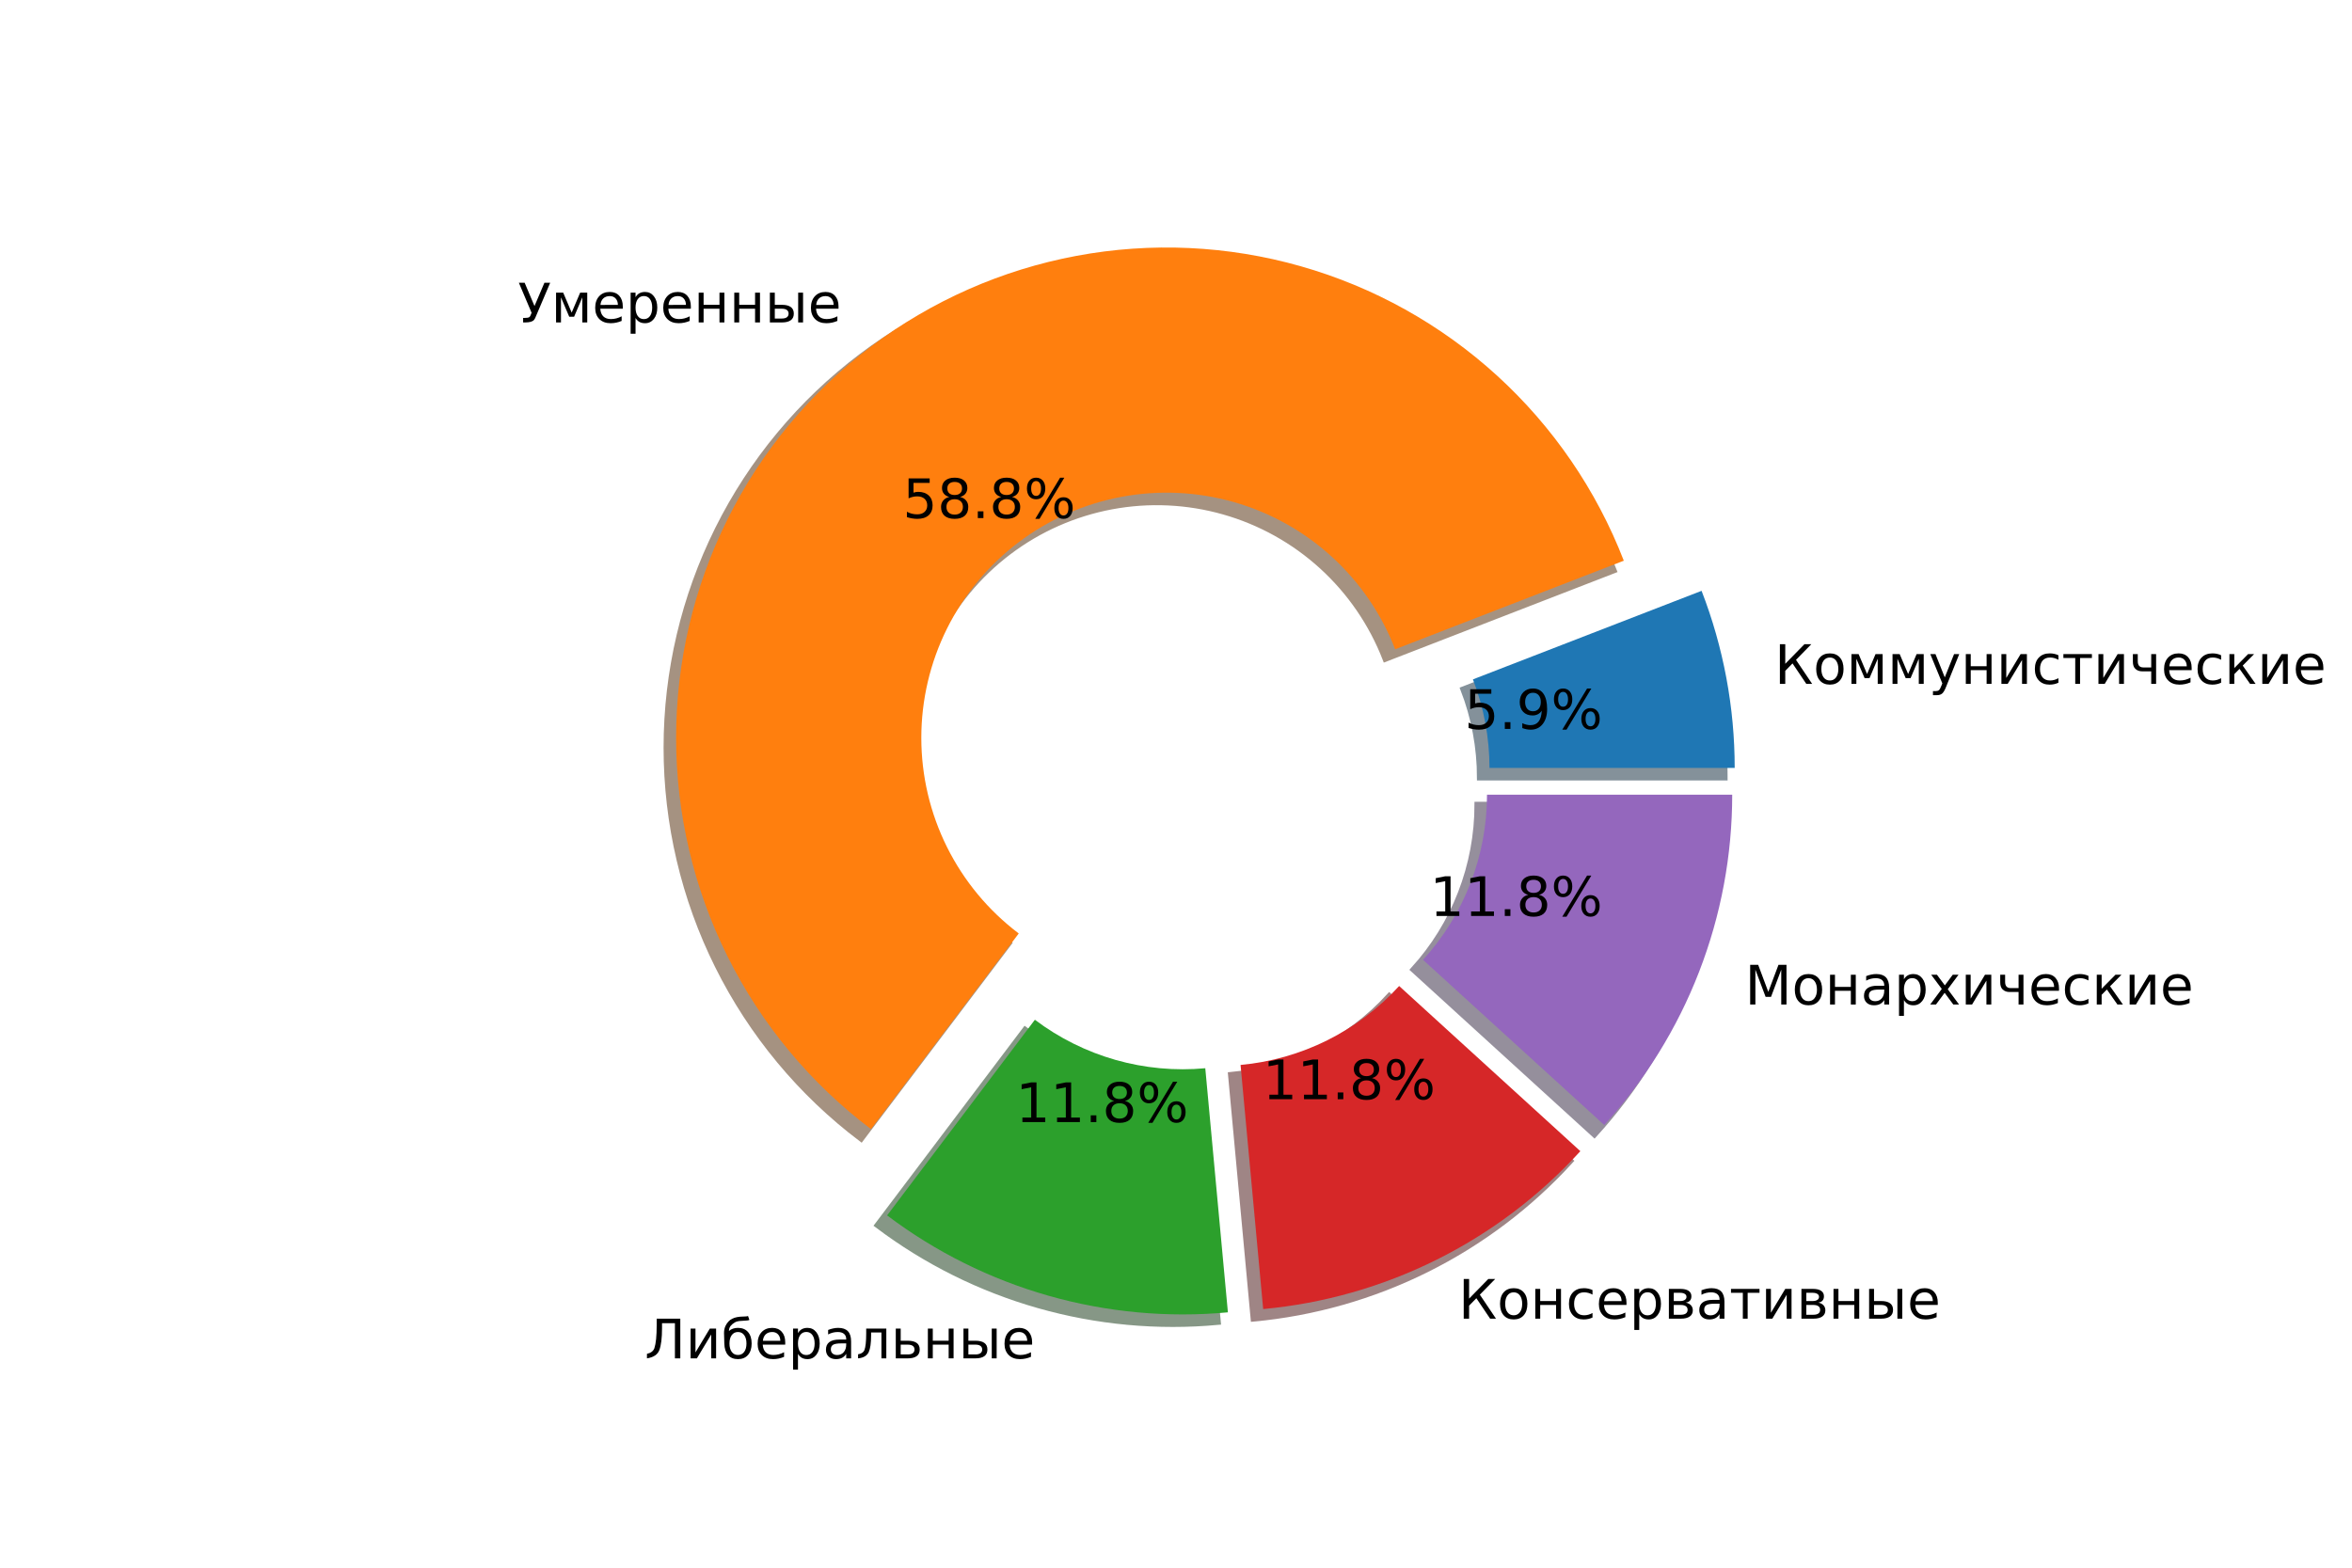
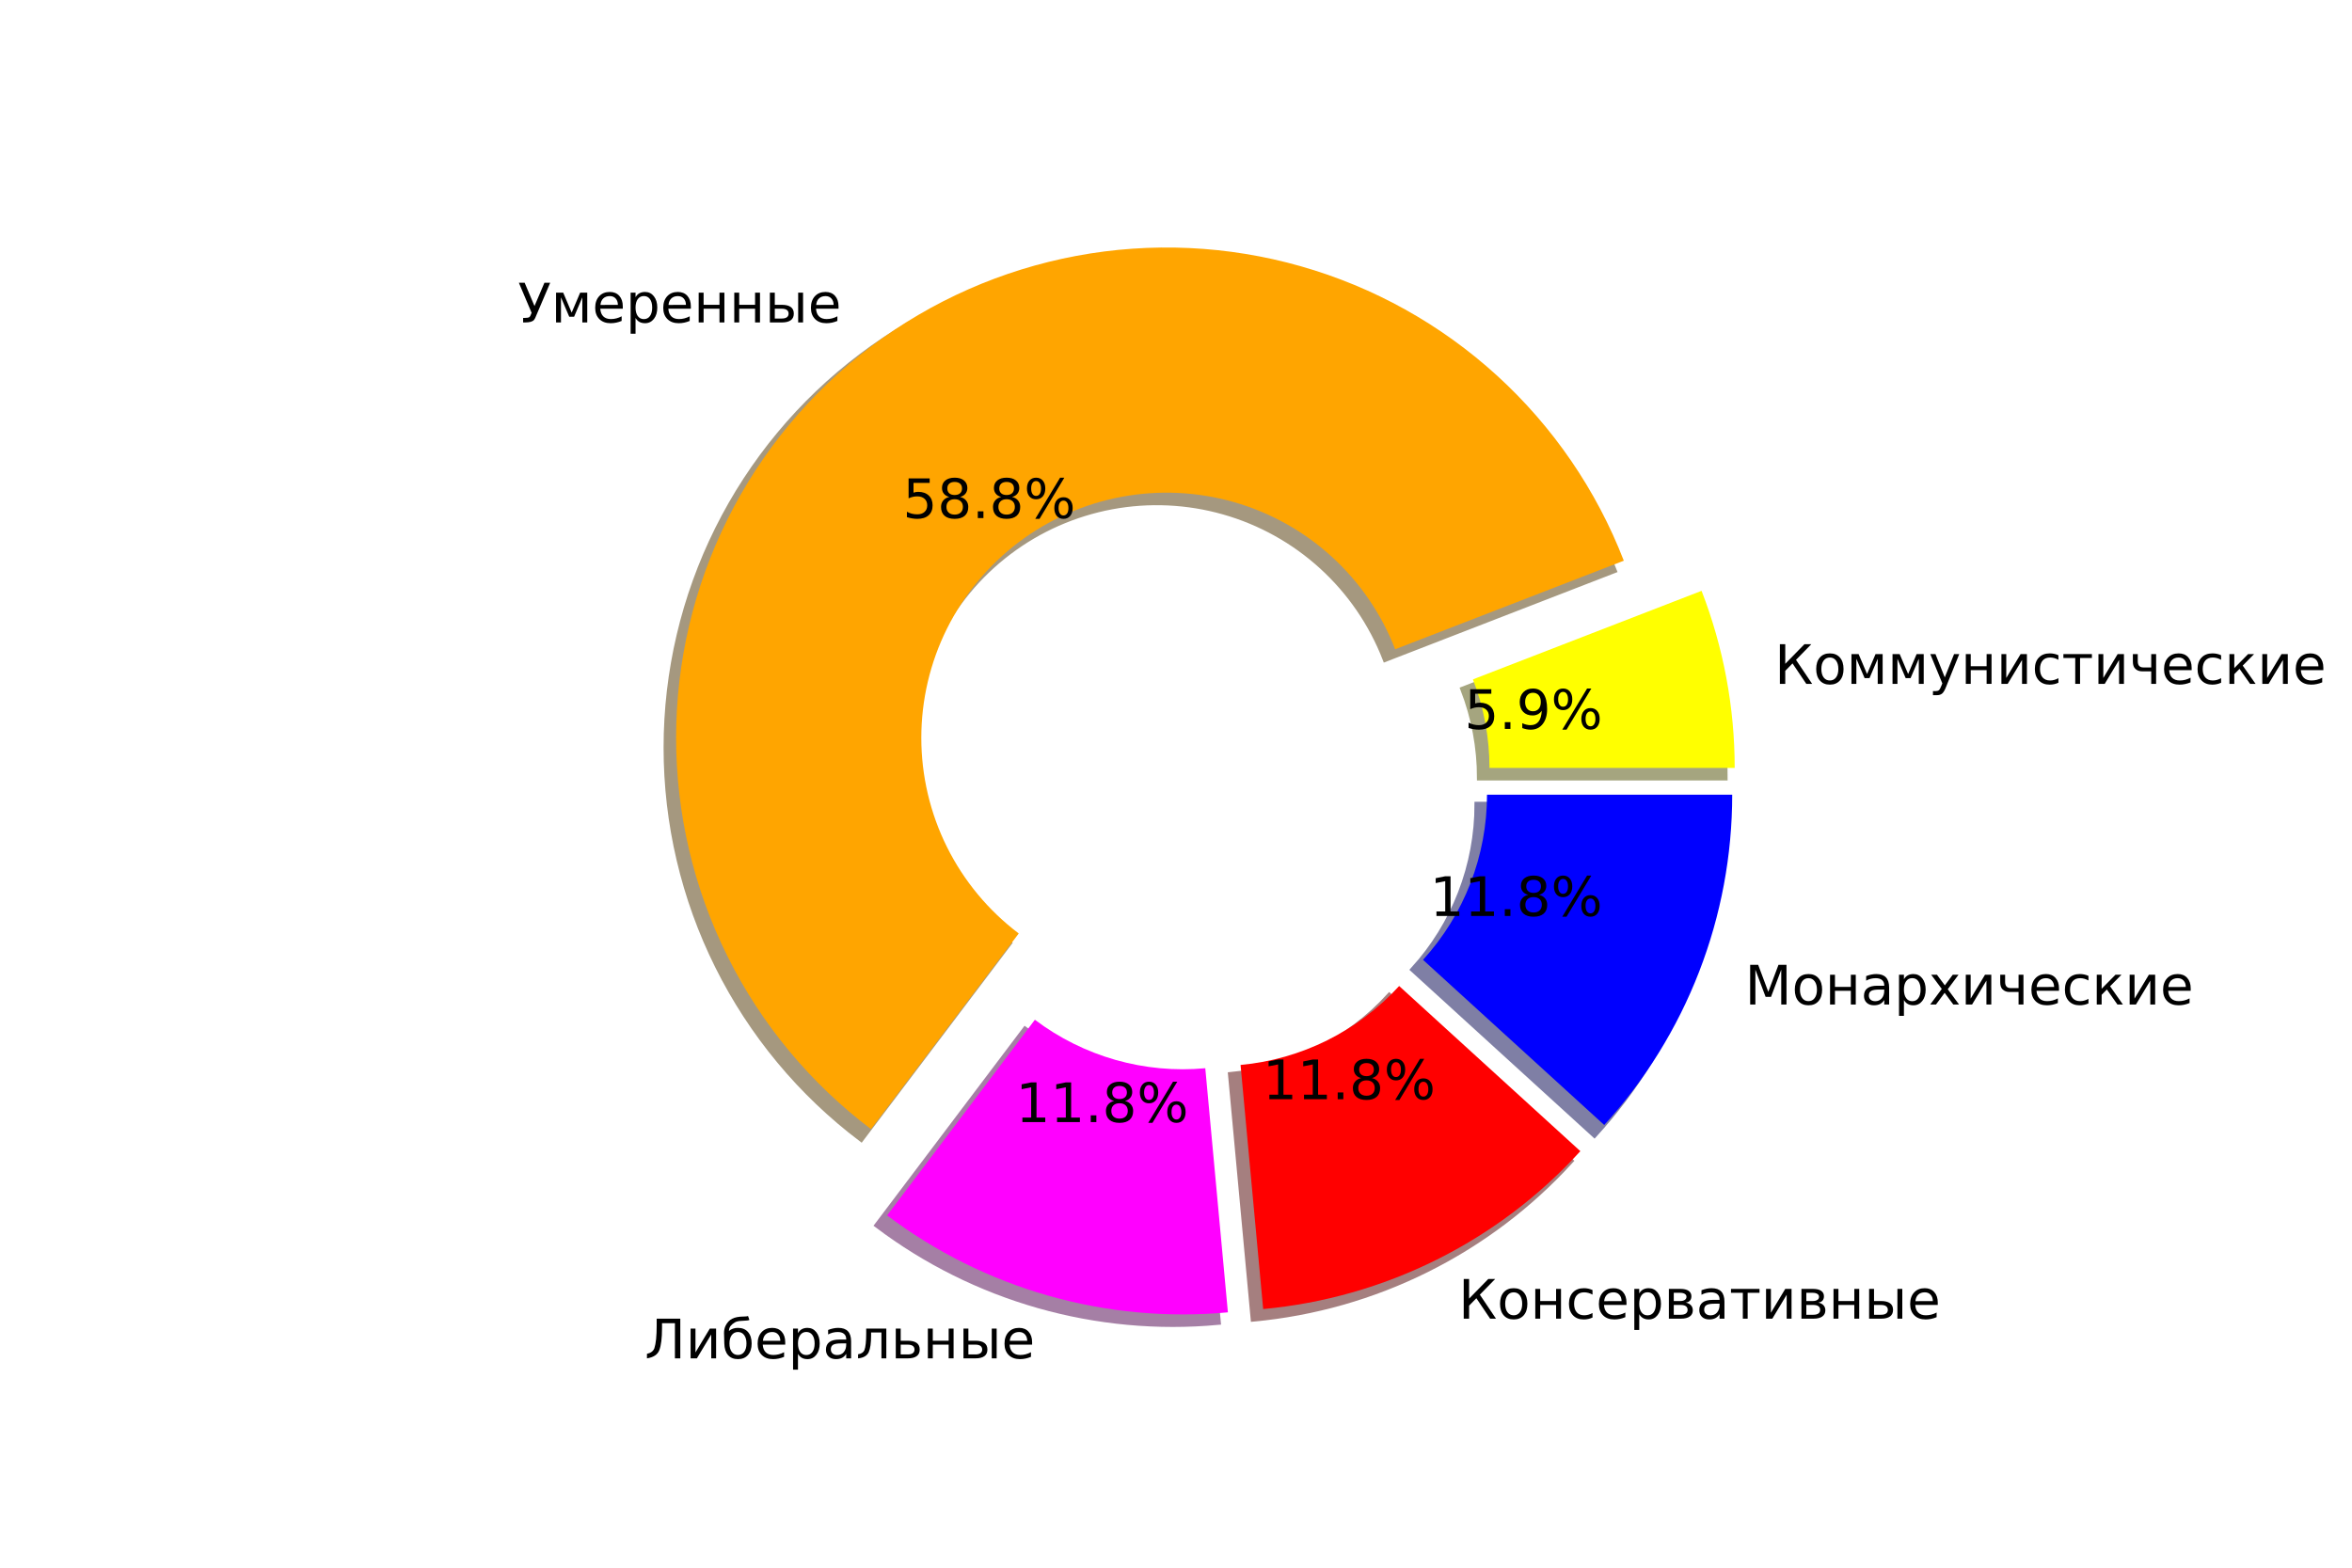
<svg xmlns="http://www.w3.org/2000/svg" xmlns:xlink="http://www.w3.org/1999/xlink" height="288pt" version="1.1" viewBox="0 0 432 288" width="432pt">
  <defs>
    <style type="text/css">*{stroke-linecap:butt;stroke-linejoin:round;}</style>
  </defs>
  <g id="figure_1">
    <g id="patch_1">
      <path d="M 0 288  L 432 288  L 432 0  L 0 0  z " style="fill:none;" />
    </g>
    <g id="axes_1">
      <g id="patch_2">
-         <path d="M 316.816 142.881  C 316.816 137.328 316.302 131.787 315.282 126.329  C 314.262 120.871 312.739 115.519 310.733 110.341  L 268.736 126.611  C 269.739 129.2 270.501 131.876 271.011 134.605  C 271.521 137.334 271.778 140.104 271.778 142.881  L 316.816 142.881  z " style="fill:#092436;opacity:0.5;stroke:#092436;stroke-linejoin:miter;" />
+         <path d="M 316.816 142.881  C 316.816 137.328 316.302 131.787 315.282 126.329  C 314.262 120.871 312.739 115.519 310.733 110.341  L 268.736 126.611  C 269.739 129.2 270.501 131.876 271.011 134.605  C 271.521 137.334 271.778 140.104 271.778 142.881  L 316.816 142.881  z " style="fill:#4c4c00;opacity:0.5;stroke:#4c4c00;stroke-linejoin:miter;" />
      </g>
      <g id="patch_3">
-         <path d="M 296.45 104.808  C 291.417 91.816 283.438 80.167 273.141 70.781  C 262.844 61.394 250.509 54.523 237.108 50.71  C 223.707 46.897 209.602 46.245 195.906 48.805  C 182.21 51.366 169.293 57.069 158.174 65.465  C 147.056 73.862 138.035 84.725 131.825 97.197  C 125.614 109.67 122.381 123.414 122.381 137.348  C 122.381 151.281 125.614 165.025 131.825 177.498  C 138.035 189.97 147.056 200.833 158.174 209.23  L 185.316 173.289  C 179.756 169.09 175.246 163.659 172.141 157.423  C 169.036 151.186 167.419 144.314 167.419 137.347  C 167.419 130.381 169.036 123.509 172.141 117.272  C 175.246 111.036 179.756 105.605 185.316 101.406  C 190.875 97.208 197.334 94.357 204.182 93.076  C 211.029 91.796 218.082 92.122 224.782 94.029  C 231.483 95.935 237.651 99.371 242.799 104.064  C 247.947 108.757 251.937 114.582 254.454 121.078  L 296.45 104.808  z " style="fill:#4c2604;opacity:0.5;stroke:#4c2604;stroke-linejoin:miter;" />
+         <path d="M 296.45 104.808  C 291.417 91.816 283.438 80.167 273.141 70.781  C 262.844 61.394 250.509 54.523 237.108 50.71  C 223.707 46.897 209.602 46.245 195.906 48.805  C 182.21 51.366 169.293 57.069 158.174 65.465  C 147.056 73.862 138.035 84.725 131.825 97.197  C 125.614 109.67 122.381 123.414 122.381 137.348  C 122.381 151.281 125.614 165.025 131.825 177.498  C 138.035 189.97 147.056 200.833 158.174 209.23  L 185.316 173.289  C 179.756 169.09 175.246 163.659 172.141 157.423  C 169.036 151.186 167.419 144.314 167.419 137.347  C 167.419 130.381 169.036 123.509 172.141 117.272  C 175.246 111.036 179.756 105.605 185.316 101.406  C 190.875 97.208 197.334 94.357 204.182 93.076  C 211.029 91.796 218.082 92.122 224.782 94.029  C 231.483 95.935 237.651 99.371 242.799 104.064  C 247.947 108.757 251.937 114.582 254.454 121.078  L 296.45 104.808  z " style="fill:#4c3200;opacity:0.5;stroke:#4c3200;stroke-linejoin:miter;" />
      </g>
      <g id="patch_4">
-         <path d="M 161.138 225.082  C 170.019 231.788 180.066 236.791 190.77 239.837  C 201.474 242.882 212.65 243.918 223.732 242.891  L 219.576 198.045  C 214.035 198.559 208.447 198.041 203.095 196.518  C 197.743 194.995 192.72 192.494 188.279 189.14  L 161.138 225.082  z " style="fill:#0d300d;opacity:0.5;stroke:#0d300d;stroke-linejoin:miter;" />
+         <path d="M 161.138 225.082  C 170.019 231.788 180.066 236.791 190.77 239.837  C 201.474 242.882 212.65 243.918 223.732 242.891  L 219.576 198.045  C 214.035 198.559 208.447 198.041 203.095 196.518  C 197.743 194.995 192.72 192.494 188.279 189.14  L 161.138 225.082  z " style="fill:#4c004c;opacity:0.5;stroke:#4c004c;stroke-linejoin:miter;" />
      </g>
      <g id="patch_5">
-         <path d="M 230.212 242.291  C 241.293 241.264 252.089 238.192 262.051 233.232  C 272.013 228.271 280.97 221.507 288.467 213.283  L 255.184 182.941  C 251.435 187.053 246.957 190.435 241.976 192.915  C 236.995 195.396 231.597 196.931 226.056 197.445  L 230.212 242.291  z " style="fill:#400c0c;opacity:0.5;stroke:#400c0c;stroke-linejoin:miter;" />
+         <path d="M 230.212 242.291  C 241.293 241.264 252.089 238.192 262.051 233.232  C 272.013 228.271 280.97 221.507 288.467 213.283  L 255.184 182.941  C 251.435 187.053 246.957 190.435 241.976 192.915  C 236.995 195.396 231.597 196.931 226.056 197.445  L 230.212 242.291  z " style="fill:#4c0000;opacity:0.5;stroke:#4c0000;stroke-linejoin:miter;" />
      </g>
      <g id="patch_6">
-         <path d="M 292.852 208.473  C 300.349 200.249 306.258 190.706 310.278 180.329  C 314.298 169.951 316.361 158.918 316.361 147.79  L 271.323 147.79  C 271.323 153.354 270.292 158.871 268.281 164.059  C 266.271 169.248 263.317 174.019 259.568 178.131  L 292.852 208.473  z " style="fill:#2c1f39;opacity:0.5;stroke:#2c1f39;stroke-linejoin:miter;" />
+         <path d="M 292.852 208.473  C 300.349 200.249 306.258 190.706 310.278 180.329  C 314.298 169.951 316.361 158.918 316.361 147.79  L 271.323 147.79  C 271.323 153.354 270.292 158.871 268.281 164.059  C 266.271 169.248 263.317 174.019 259.568 178.131  L 292.852 208.473  z " style="fill:#00004c;opacity:0.5;stroke:#00004c;stroke-linejoin:miter;" />
      </g>
      <g id="patch_7">
-         <path d="M 318.617 141.079  C 318.617 135.526 318.104 129.986 317.083 124.528  C 316.063 119.07 314.54 113.718 312.534 108.54  L 270.538 124.809  C 271.541 127.398 272.302 130.074 272.812 132.803  C 273.322 135.532 273.579 138.303 273.579 141.079  L 318.617 141.079  z " style="fill:#1f77b4;" />
+         <path d="M 318.617 141.079  C 318.617 135.526 318.104 129.986 317.083 124.528  C 316.063 119.07 314.54 113.718 312.534 108.54  L 270.538 124.809  C 271.541 127.398 272.302 130.074 272.812 132.803  C 273.322 135.532 273.579 138.303 273.579 141.079  L 318.617 141.079  z " style="fill:#ffff00;" />
      </g>
      <g id="patch_8">
-         <path d="M 298.252 103.007  C 293.219 90.015 285.239 78.366 274.942 68.979  C 264.646 59.592 252.31 52.722 238.909 48.909  C 225.508 45.096 211.403 44.444 197.707 47.004  C 184.012 49.564 171.095 55.267 159.976 63.664  C 148.857 72.06 139.837 82.923 133.626 95.396  C 127.416 107.868 124.183 121.613 124.183 135.546  C 124.183 149.479 127.416 163.224 133.626 175.696  C 139.837 188.169 148.857 199.032 159.976 207.428  L 187.117 171.487  C 181.558 167.289 177.048 161.857 173.942 155.621  C 170.837 149.385 169.221 142.512 169.221 135.546  C 169.221 128.579 170.837 121.707 173.942 115.471  C 177.048 109.235 181.558 103.803 187.117 99.605  C 192.677 95.407 199.135 92.555 205.983 91.275  C 212.831 89.995 219.883 90.321 226.584 92.227  C 233.285 94.134 239.452 97.569 244.601 102.263  C 249.749 106.956 253.739 112.78 256.255 119.276  L 298.252 103.007  z " style="fill:#ff7f0e;" />
+         <path d="M 298.252 103.007  C 293.219 90.015 285.239 78.366 274.942 68.979  C 264.646 59.592 252.31 52.722 238.909 48.909  C 225.508 45.096 211.403 44.444 197.707 47.004  C 184.012 49.564 171.095 55.267 159.976 63.664  C 148.857 72.06 139.837 82.923 133.626 95.396  C 127.416 107.868 124.183 121.613 124.183 135.546  C 124.183 149.479 127.416 163.224 133.626 175.696  C 139.837 188.169 148.857 199.032 159.976 207.428  L 187.117 171.487  C 181.558 167.289 177.048 161.857 173.942 155.621  C 170.837 149.385 169.221 142.512 169.221 135.546  C 169.221 128.579 170.837 121.707 173.942 115.471  C 177.048 109.235 181.558 103.803 187.117 99.605  C 192.677 95.407 199.135 92.555 205.983 91.275  C 212.831 89.995 219.883 90.321 226.584 92.227  C 233.285 94.134 239.452 97.569 244.601 102.263  C 249.749 106.956 253.739 112.78 256.255 119.276  L 298.252 103.007  z " style="fill:#ffa500;" />
      </g>
      <g id="patch_9">
-         <path d="M 162.939 223.28  C 171.82 229.987 181.868 234.99 192.572 238.035  C 203.276 241.081 214.452 242.116 225.533 241.09  L 221.378 196.244  C 215.837 196.757 210.249 196.239 204.897 194.717  C 199.545 193.194 194.521 190.692 190.081 187.339  L 162.939 223.28  z " style="fill:#2ca02c;" />
+         <path d="M 162.939 223.28  C 171.82 229.987 181.868 234.99 192.572 238.035  C 203.276 241.081 214.452 242.116 225.533 241.09  L 221.378 196.244  C 215.837 196.757 210.249 196.239 204.897 194.717  C 199.545 193.194 194.521 190.692 190.081 187.339  L 162.939 223.28  z " style="fill:#ff00ff;" />
      </g>
      <g id="patch_10">
-         <path d="M 232.013 240.489  C 243.095 239.462 253.89 236.391 263.852 231.43  C 273.814 226.47 282.772 219.705 290.269 211.481  L 256.986 181.139  C 253.237 185.251 248.758 188.633 243.777 191.114  C 238.796 193.594 233.398 195.13 227.858 195.643  L 232.013 240.489  z " style="fill:#d62728;" />
+         <path d="M 232.013 240.489  C 243.095 239.462 253.89 236.391 263.852 231.43  C 273.814 226.47 282.772 219.705 290.269 211.481  L 256.986 181.139  C 253.237 185.251 248.758 188.633 243.777 191.114  C 238.796 193.594 233.398 195.13 227.858 195.643  L 232.013 240.489  z " style="fill:#ff0000;" />
      </g>
      <g id="patch_11">
-         <path d="M 294.653 206.672  C 302.151 198.448 308.059 188.905 312.08 178.527  C 316.1 168.15 318.162 157.117 318.162 145.988  L 273.124 145.988  C 273.124 151.552 272.093 157.069 270.083 162.258  C 268.073 167.446 265.119 172.218 261.37 176.33  L 294.653 206.672  z " style="fill:#9467bd;" />
+         <path d="M 294.653 206.672  C 302.151 198.448 308.059 188.905 312.08 178.527  C 316.1 168.15 318.162 157.117 318.162 145.988  L 273.124 145.988  C 273.124 151.552 272.093 157.069 270.083 162.258  C 268.073 167.446 265.119 172.218 261.37 176.33  L 294.653 206.672  z " style="fill:#0000ff;" />
      </g>
      <g id="matplotlib.axis_1" />
      <g id="matplotlib.axis_2" />
      <g id="text_1">
        <g transform="translate(325.9376 125.6319)scale(0.1 -0.1)">
          <defs>
            <path d="M 9.812 72.906  L 19.672 72.906  L 19.672 36.859  L 54.938 72.906  L 67.578 72.906  L 39.406 44.094  L 69.047 0  L 58.297 0  L 33.016 37.547  L 19.672 23.922  L 19.672 0  L 9.812 0  z " id="DejaVuSans-1050" />
            <path d="M 30.609 48.391  Q 23.391 48.391 19.188 42.75  Q 14.984 37.109 14.984 27.297  Q 14.984 17.484 19.156 11.844  Q 23.344 6.203 30.609 6.203  Q 37.797 6.203 41.984 11.859  Q 46.188 17.531 46.188 27.297  Q 46.188 37.016 41.984 42.703  Q 37.797 48.391 30.609 48.391  z M 30.609 56  Q 42.328 56 49.016 48.375  Q 55.719 40.766 55.719 27.297  Q 55.719 13.875 49.016 6.219  Q 42.328 -1.422 30.609 -1.422  Q 18.844 -1.422 12.172 6.219  Q 5.516 13.875 5.516 27.297  Q 5.516 40.766 12.172 48.375  Q 18.844 56 30.609 56  z " id="DejaVuSans-1086" />
            <path d="M 9.078 54.688  L 22.219 54.688  L 37.75 18.062  L 53.328 54.688  L 66.359 54.688  L 66.359 0  L 57.328 0  L 57.328 46.094  L 42.234 10.5  L 33.25 10.5  L 18.109 46.094  L 18.109 0  L 9.078 0  z " id="DejaVuSans-1084" />
            <path d="M 32.172 -5.078  Q 28.375 -14.844 24.75 -17.812  Q 21.141 -20.797 15.094 -20.797  L 7.906 -20.797  L 7.906 -13.281  L 13.188 -13.281  Q 16.891 -13.281 18.938 -11.516  Q 21 -9.766 23.484 -3.219  L 25.094 0.875  L 2.984 54.688  L 12.5 54.688  L 29.594 11.922  L 46.688 54.688  L 56.203 54.688  z " id="DejaVuSans-1091" />
            <path d="M 9.078 54.688  L 18.109 54.688  L 18.109 32.375  L 47.266 32.375  L 47.266 54.688  L 56.297 54.688  L 56.297 0  L 47.266 0  L 47.266 25.203  L 18.109 25.203  L 18.109 0  L 9.078 0  z " id="DejaVuSans-1085" />
            <path d="M 55.906 54.688  L 55.906 0  L 46.969 0  L 46.969 43.891  L 20.609 0  L 9.078 0  L 9.078 54.688  L 18.016 54.688  L 18.016 10.891  L 44.344 54.688  z " id="DejaVuSans-1080" />
            <path d="M 48.781 52.594  L 48.781 44.188  Q 44.969 46.297 41.141 47.344  Q 37.312 48.391 33.406 48.391  Q 24.656 48.391 19.812 42.844  Q 14.984 37.312 14.984 27.297  Q 14.984 17.281 19.812 11.734  Q 24.656 6.203 33.406 6.203  Q 37.312 6.203 41.141 7.25  Q 44.969 8.297 48.781 10.406  L 48.781 2.094  Q 45.016 0.344 40.984 -0.531  Q 36.969 -1.422 32.422 -1.422  Q 20.062 -1.422 12.781 6.344  Q 5.516 14.109 5.516 27.297  Q 5.516 40.672 12.859 48.328  Q 20.219 56 33.016 56  Q 37.156 56 41.109 55.141  Q 45.062 54.297 48.781 52.594  z " id="DejaVuSans-1089" />
            <path d="M 2.938 54.688  L 55.328 54.688  L 55.328 47.516  L 33.547 47.516  L 33.547 0  L 24.703 0  L 24.703 47.516  L 2.938 47.516  z " id="DejaVuSans-1090" />
            <path d="M 41.016 0  L 41.016 23  L 24.266 23  Q 16.797 23 11.812 27.641  Q 7.328 31.844 7.328 40.828  L 7.328 54.688  L 16.312 54.688  L 16.312 41.656  Q 16.312 35.938 18.844 33.062  Q 21.438 30.172 26.516 30.172  L 41.016 30.172  L 41.016 54.688  L 50 54.688  L 50 0  z " id="DejaVuSans-1095" />
            <path d="M 56.203 29.594  L 56.203 25.203  L 14.891 25.203  Q 15.484 15.922 20.484 11.062  Q 25.484 6.203 34.422 6.203  Q 39.594 6.203 44.453 7.469  Q 49.312 8.734 54.109 11.281  L 54.109 2.781  Q 49.266 0.734 44.188 -0.344  Q 39.109 -1.422 33.891 -1.422  Q 20.797 -1.422 13.156 6.188  Q 5.516 13.812 5.516 26.812  Q 5.516 40.234 12.766 48.109  Q 20.016 56 32.328 56  Q 43.359 56 49.781 48.891  Q 56.203 41.797 56.203 29.594  z M 47.219 32.234  Q 47.125 39.594 43.094 43.984  Q 39.062 48.391 32.422 48.391  Q 24.906 48.391 20.391 44.141  Q 15.875 39.891 15.188 32.172  z " id="DejaVuSans-1077" />
            <path d="M 9.078 54.688  L 18.016 54.688  L 18.016 29  L 43.359 54.688  L 54.391 54.688  L 33.5 33.547  L 57.078 0  L 47.016 0  L 27.641 27.594  L 18.016 17.828  L 18.016 0  L 9.078 0  z " id="DejaVuSans-1082" />
          </defs>
          <use xlink:href="#DejaVuSans-1050" />
          <use x="70.996" xlink:href="#DejaVuSans-1086" />
          <use x="132.178" xlink:href="#DejaVuSans-1084" />
          <use x="207.617" xlink:href="#DejaVuSans-1084" />
          <use x="283.057" xlink:href="#DejaVuSans-1091" />
          <use x="342.236" xlink:href="#DejaVuSans-1085" />
          <use x="407.617" xlink:href="#DejaVuSans-1080" />
          <use x="472.607" xlink:href="#DejaVuSans-1089" />
          <use x="527.588" xlink:href="#DejaVuSans-1090" />
          <use x="585.84" xlink:href="#DejaVuSans-1080" />
          <use x="650.83" xlink:href="#DejaVuSans-1095" />
          <use x="709.912" xlink:href="#DejaVuSans-1077" />
          <use x="771.436" xlink:href="#DejaVuSans-1089" />
          <use x="826.416" xlink:href="#DejaVuSans-1082" />
          <use x="886.816" xlink:href="#DejaVuSans-1080" />
          <use x="951.807" xlink:href="#DejaVuSans-1077" />
        </g>
      </g>
      <g id="text_2">
        <g transform="translate(268.9642 133.9076)scale(0.1 -0.1)">
          <defs>
            <path d="M 10.797 72.906  L 49.516 72.906  L 49.516 64.594  L 19.828 64.594  L 19.828 46.734  Q 21.969 47.469 24.109 47.828  Q 26.266 48.188 28.422 48.188  Q 40.625 48.188 47.75 41.5  Q 54.891 34.812 54.891 23.391  Q 54.891 11.625 47.562 5.094  Q 40.234 -1.422 26.906 -1.422  Q 22.312 -1.422 17.547 -0.641  Q 12.797 0.141 7.719 1.703  L 7.719 11.625  Q 12.109 9.234 16.797 8.062  Q 21.484 6.891 26.703 6.891  Q 35.156 6.891 40.078 11.328  Q 45.016 15.766 45.016 23.391  Q 45.016 31 40.078 35.438  Q 35.156 39.891 26.703 39.891  Q 22.75 39.891 18.812 39.016  Q 14.891 38.141 10.797 36.281  z " id="DejaVuSans-53" />
            <path d="M 10.688 12.406  L 21 12.406  L 21 0  L 10.688 0  z " id="DejaVuSans-46" />
            <path d="M 10.984 1.516  L 10.984 10.5  Q 14.703 8.734 18.5 7.812  Q 22.312 6.891 25.984 6.891  Q 35.75 6.891 40.891 13.453  Q 46.047 20.016 46.781 33.406  Q 43.953 29.203 39.594 26.953  Q 35.25 24.703 29.984 24.703  Q 19.047 24.703 12.672 31.312  Q 6.297 37.938 6.297 49.422  Q 6.297 60.641 12.938 67.422  Q 19.578 74.219 30.609 74.219  Q 43.266 74.219 49.922 64.516  Q 56.594 54.828 56.594 36.375  Q 56.594 19.141 48.406 8.859  Q 40.234 -1.422 26.422 -1.422  Q 22.703 -1.422 18.891 -0.688  Q 15.094 0.047 10.984 1.516  z M 30.609 32.422  Q 37.25 32.422 41.125 36.953  Q 45.016 41.5 45.016 49.422  Q 45.016 57.281 41.125 61.844  Q 37.25 66.406 30.609 66.406  Q 23.969 66.406 20.094 61.844  Q 16.219 57.281 16.219 49.422  Q 16.219 41.5 20.094 36.953  Q 23.969 32.422 30.609 32.422  z " id="DejaVuSans-57" />
            <path d="M 72.703 32.078  Q 68.453 32.078 66.031 28.469  Q 63.625 24.859 63.625 18.406  Q 63.625 12.062 66.031 8.422  Q 68.453 4.781 72.703 4.781  Q 76.859 4.781 79.266 8.422  Q 81.688 12.062 81.688 18.406  Q 81.688 24.812 79.266 28.438  Q 76.859 32.078 72.703 32.078  z M 72.703 38.281  Q 80.422 38.281 84.953 32.906  Q 89.5 27.547 89.5 18.406  Q 89.5 9.281 84.938 3.922  Q 80.375 -1.422 72.703 -1.422  Q 64.891 -1.422 60.344 3.922  Q 55.812 9.281 55.812 18.406  Q 55.812 27.594 60.375 32.938  Q 64.938 38.281 72.703 38.281  z M 22.312 68.016  Q 18.109 68.016 15.688 64.375  Q 13.281 60.75 13.281 54.391  Q 13.281 47.953 15.672 44.328  Q 18.062 40.719 22.312 40.719  Q 26.562 40.719 28.969 44.328  Q 31.391 47.953 31.391 54.391  Q 31.391 60.688 28.953 64.344  Q 26.516 68.016 22.312 68.016  z M 66.406 74.219  L 74.219 74.219  L 28.609 -1.422  L 20.797 -1.422  z M 22.312 74.219  Q 30.031 74.219 34.609 68.875  Q 39.203 63.531 39.203 54.391  Q 39.203 45.172 34.641 39.844  Q 30.078 34.516 22.312 34.516  Q 14.547 34.516 10.031 39.859  Q 5.516 45.219 5.516 54.391  Q 5.516 63.484 10.047 68.844  Q 14.594 74.219 22.312 74.219  z " id="DejaVuSans-37" />
          </defs>
          <use xlink:href="#DejaVuSans-53" />
          <use x="63.623" xlink:href="#DejaVuSans-46" />
          <use x="95.41" xlink:href="#DejaVuSans-57" />
          <use x="159.033" xlink:href="#DejaVuSans-37" />
        </g>
      </g>
      <g id="text_3">
        <g transform="translate(95.132 59.23506)scale(0.1 -0.1)">
          <defs>
            <path d="M 31.984 8.844  Q 30.953 6.391 29.391 4.547  Q 25.531 0 13.281 0  L 9.516 0  L 9.516 8.297  L 12.594 8.297  Q 18.406 8.297 20.656 9.625  Q 22.016 10.453 22.906 12.5  L 25.094 17.672  L 1.703 72.906  L 12.312 72.906  L 30.422 30.125  L 48.641 72.906  L 59.234 72.906  z " id="DejaVuSans-1059" />
            <path d="M 18.109 8.203  L 18.109 -20.797  L 9.078 -20.797  L 9.078 54.688  L 18.109 54.688  L 18.109 46.391  Q 20.953 51.266 25.266 53.625  Q 29.594 56 35.594 56  Q 45.562 56 51.781 48.094  Q 58.016 40.188 58.016 27.297  Q 58.016 14.406 51.781 6.484  Q 45.562 -1.422 35.594 -1.422  Q 29.594 -1.422 25.266 0.953  Q 20.953 3.328 18.109 8.203  z M 48.688 27.297  Q 48.688 37.203 44.609 42.844  Q 40.531 48.484 33.406 48.484  Q 26.266 48.484 22.188 42.844  Q 18.109 37.203 18.109 27.297  Q 18.109 17.391 22.188 11.75  Q 26.266 6.109 33.406 6.109  Q 40.531 6.109 44.609 11.75  Q 48.688 17.391 48.688 27.297  z " id="DejaVuSans-1088" />
            <path d="M 61.047 54.688  L 70.031 54.688  L 70.031 0  L 61.047 0  z M 65.547 56  z M 43.453 16.219  Q 43.453 20.609 40.25 22.906  Q 37.062 25.203 30.906 25.203  L 18.109 25.203  L 18.109 7.172  L 30.906 7.172  Q 37.062 7.172 40.25 9.484  Q 43.453 11.812 43.453 16.219  z M 9.078 54.688  L 18.109 54.688  L 18.109 32.375  L 31.297 32.375  Q 41.75 32.375 47.391 28.391  Q 53.031 24.422 53.031 16.219  Q 53.031 8.016 47.391 4  Q 41.75 0 31.297 0  L 9.078 0  z " id="DejaVuSans-1099" />
          </defs>
          <use xlink:href="#DejaVuSans-1059" />
          <use x="60.938" xlink:href="#DejaVuSans-1084" />
          <use x="136.377" xlink:href="#DejaVuSans-1077" />
          <use x="197.9" xlink:href="#DejaVuSans-1088" />
          <use x="261.377" xlink:href="#DejaVuSans-1077" />
          <use x="322.9" xlink:href="#DejaVuSans-1085" />
          <use x="388.281" xlink:href="#DejaVuSans-1085" />
          <use x="453.662" xlink:href="#DejaVuSans-1099" />
          <use x="532.617" xlink:href="#DejaVuSans-1077" />
        </g>
      </g>
      <g id="text_4">
        <g transform="translate(165.8055 95.1761)scale(0.1 -0.1)">
          <defs>
            <path d="M 31.781 34.625  Q 24.75 34.625 20.719 30.859  Q 16.703 27.094 16.703 20.516  Q 16.703 13.922 20.719 10.156  Q 24.75 6.391 31.781 6.391  Q 38.812 6.391 42.859 10.172  Q 46.922 13.969 46.922 20.516  Q 46.922 27.094 42.891 30.859  Q 38.875 34.625 31.781 34.625  z M 21.922 38.812  Q 15.578 40.375 12.031 44.719  Q 8.5 49.078 8.5 55.328  Q 8.5 64.062 14.719 69.141  Q 20.953 74.219 31.781 74.219  Q 42.672 74.219 48.875 69.141  Q 55.078 64.062 55.078 55.328  Q 55.078 49.078 51.531 44.719  Q 48 40.375 41.703 38.812  Q 48.828 37.156 52.797 32.312  Q 56.781 27.484 56.781 20.516  Q 56.781 9.906 50.312 4.234  Q 43.844 -1.422 31.781 -1.422  Q 19.734 -1.422 13.25 4.234  Q 6.781 9.906 6.781 20.516  Q 6.781 27.484 10.781 32.312  Q 14.797 37.156 21.922 38.812  z M 18.312 54.391  Q 18.312 48.734 21.844 45.562  Q 25.391 42.391 31.781 42.391  Q 38.141 42.391 41.719 45.562  Q 45.312 48.734 45.312 54.391  Q 45.312 60.062 41.719 63.234  Q 38.141 66.406 31.781 66.406  Q 25.391 66.406 21.844 63.234  Q 18.312 60.062 18.312 54.391  z " id="DejaVuSans-56" />
          </defs>
          <use xlink:href="#DejaVuSans-53" />
          <use x="63.623" xlink:href="#DejaVuSans-56" />
          <use x="127.246" xlink:href="#DejaVuSans-46" />
          <use x="159.033" xlink:href="#DejaVuSans-56" />
          <use x="222.656" xlink:href="#DejaVuSans-37" />
        </g>
      </g>
      <g id="text_5">
        <g transform="translate(118.419 249.5434)scale(0.1 -0.1)">
          <defs>
            <path d="M 4.109 0  L 4.109 8.297  Q 14.703 10.594 17.719 18.609  Q 21.969 31.203 21.969 60.5  L 21.969 72.906  L 65.328 72.906  L 65.328 0  L 55.469 0  L 55.469 64.594  L 31.781 64.594  L 31.781 55.609  Q 31.781 27.984 26.812 15.094  Q 22.016 2.734 4.109 0  z " id="DejaVuSans-1051" />
            <path d="M 31.109 56  Q 42.828 56 49.516 48.375  Q 56.203 40.766 56.203 27.297  Q 56.203 13.875 49.516 6.219  Q 42.828 -1.422 31.109 -1.422  Q 19.344 -1.422 12.844 6  Q 6.344 13.422 6 27.297  L 5.719 38.484  Q 5.469 44.281 5.469 46.297  Q 5.469 54.109 8.297 59.859  Q 12.75 68.891 20.438 72.797  Q 28.125 76.703 41.016 76.812  Q 46.969 76.859 49.609 77.688  L 52.094 70.562  Q 49.703 69.578 47.516 69.531  L 35.297 68.703  Q 29.156 68.266 25.438 66.109  Q 15.719 60.406 14.797 52.938  L 14.453 50.203  Q 20.797 56 31.109 56  z M 31.109 48.391  Q 23.875 48.391 19.672 42.75  Q 15.484 37.109 15.484 27.297  Q 15.484 17.484 19.656 11.844  Q 23.828 6.203 31.109 6.203  Q 38.281 6.203 42.484 11.859  Q 46.688 17.531 46.688 27.297  Q 46.688 37.016 42.484 42.703  Q 38.281 48.391 31.109 48.391  z " id="DejaVuSans-1073" />
            <path d="M 34.281 27.484  Q 23.391 27.484 19.188 25  Q 14.984 22.516 14.984 16.5  Q 14.984 11.719 18.141 8.906  Q 21.297 6.109 26.703 6.109  Q 34.188 6.109 38.703 11.406  Q 43.219 16.703 43.219 25.484  L 43.219 27.484  z M 52.203 31.203  L 52.203 0  L 43.219 0  L 43.219 8.297  Q 40.141 3.328 35.547 0.953  Q 30.953 -1.422 24.312 -1.422  Q 15.922 -1.422 10.953 3.297  Q 6 8.016 6 15.922  Q 6 25.141 12.172 29.828  Q 18.359 34.516 30.609 34.516  L 43.219 34.516  L 43.219 35.406  Q 43.219 41.609 39.141 45  Q 35.062 48.391 27.688 48.391  Q 23 48.391 18.547 47.266  Q 14.109 46.141 10.016 43.891  L 10.016 52.203  Q 14.938 54.109 19.578 55.047  Q 24.219 56 28.609 56  Q 40.484 56 46.344 49.844  Q 52.203 43.703 52.203 31.203  z " id="DejaVuSans-1072" />
            <path d="M 3.719 0  L 3.719 7.469  Q 12.594 8.844 15.328 14.984  Q 18.656 23.641 18.656 45.75  L 18.656 54.688  L 55.609 54.688  L 55.609 0  L 46.625 0  L 46.625 47.516  L 27.641 47.516  L 27.641 42.094  Q 27.641 21 23.344 11.531  Q 18.75 1.422 3.719 0  z " id="DejaVuSans-1083" />
            <path d="M 43.453 16.219  Q 43.453 20.609 40.25 22.906  Q 37.062 25.203 30.906 25.203  L 18.109 25.203  L 18.109 7.172  L 30.906 7.172  Q 37.062 7.172 40.25 9.484  Q 43.453 11.812 43.453 16.219  z M 9.078 54.688  L 18.109 54.688  L 18.109 32.375  L 31.297 32.375  Q 41.75 32.375 47.391 28.391  Q 53.031 24.422 53.031 16.219  Q 53.031 8.016 47.391 4  Q 41.75 0 31.297 0  L 9.078 0  z " id="DejaVuSans-1100" />
          </defs>
          <use xlink:href="#DejaVuSans-1051" />
          <use x="75.195" xlink:href="#DejaVuSans-1080" />
          <use x="140.186" xlink:href="#DejaVuSans-1073" />
          <use x="201.855" xlink:href="#DejaVuSans-1077" />
          <use x="263.379" xlink:href="#DejaVuSans-1088" />
          <use x="326.855" xlink:href="#DejaVuSans-1072" />
          <use x="388.135" xlink:href="#DejaVuSans-1083" />
          <use x="452.051" xlink:href="#DejaVuSans-1100" />
          <use x="510.986" xlink:href="#DejaVuSans-1085" />
          <use x="576.367" xlink:href="#DejaVuSans-1099" />
          <use x="655.322" xlink:href="#DejaVuSans-1077" />
        </g>
      </g>
      <g id="text_6">
        <g transform="translate(186.5481 206.1397)scale(0.1 -0.1)">
          <defs>
            <path d="M 12.406 8.297  L 28.516 8.297  L 28.516 63.922  L 10.984 60.406  L 10.984 69.391  L 28.422 72.906  L 38.281 72.906  L 38.281 8.297  L 54.391 8.297  L 54.391 0  L 12.406 0  z " id="DejaVuSans-49" />
          </defs>
          <use xlink:href="#DejaVuSans-49" />
          <use x="63.623" xlink:href="#DejaVuSans-49" />
          <use x="127.246" xlink:href="#DejaVuSans-46" />
          <use x="159.033" xlink:href="#DejaVuSans-56" />
          <use x="222.656" xlink:href="#DejaVuSans-37" />
        </g>
      </g>
      <g id="text_7">
        <g transform="translate(267.8674 242.2527)scale(0.1 -0.1)">
          <defs>
            <path d="M 18.062 25.203  L 18.062 7.172  L 30.859 7.172  Q 37.016 7.172 40.234 9.484  Q 43.453 11.812 43.453 16.219  Q 43.453 20.609 40.234 22.906  Q 37.016 25.203 30.859 25.203  z M 18.062 47.516  L 18.062 32.375  L 29.891 32.375  Q 34.969 32.375 38.188 34.391  Q 41.406 36.422 41.406 40.047  Q 41.406 43.656 38.188 45.578  Q 34.969 47.516 29.891 47.516  z M 9.078 54.688  L 30.469 54.688  Q 40.094 54.688 45.266 51.172  Q 50.438 47.656 50.438 41.156  Q 50.438 36.141 47.797 33.172  Q 45.172 30.219 39.984 29.5  Q 46.188 28.328 49.609 24.609  Q 53.031 20.906 53.031 15.328  Q 53.031 8.016 47.391 4  Q 41.75 0 31.297 0  L 9.078 0  z " id="DejaVuSans-1074" />
          </defs>
          <use xlink:href="#DejaVuSans-1050" />
          <use x="70.996" xlink:href="#DejaVuSans-1086" />
          <use x="132.178" xlink:href="#DejaVuSans-1085" />
          <use x="197.559" xlink:href="#DejaVuSans-1089" />
          <use x="252.539" xlink:href="#DejaVuSans-1077" />
          <use x="314.062" xlink:href="#DejaVuSans-1088" />
          <use x="377.539" xlink:href="#DejaVuSans-1074" />
          <use x="436.475" xlink:href="#DejaVuSans-1072" />
          <use x="497.754" xlink:href="#DejaVuSans-1090" />
          <use x="556.006" xlink:href="#DejaVuSans-1080" />
          <use x="620.996" xlink:href="#DejaVuSans-1074" />
          <use x="679.932" xlink:href="#DejaVuSans-1085" />
          <use x="745.312" xlink:href="#DejaVuSans-1099" />
          <use x="824.268" xlink:href="#DejaVuSans-1077" />
        </g>
      </g>
      <g id="text_8">
        <g transform="translate(231.9086 201.9364)scale(0.1 -0.1)">
          <use xlink:href="#DejaVuSans-49" />
          <use x="63.623" xlink:href="#DejaVuSans-49" />
          <use x="127.246" xlink:href="#DejaVuSans-46" />
          <use x="159.033" xlink:href="#DejaVuSans-56" />
          <use x="222.656" xlink:href="#DejaVuSans-37" />
        </g>
      </g>
      <g id="text_9">
        <g transform="translate(320.4789 184.5405)scale(0.1 -0.1)">
          <defs>
            <path d="M 9.812 72.906  L 24.516 72.906  L 43.109 23.297  L 61.812 72.906  L 76.516 72.906  L 76.516 0  L 66.891 0  L 66.891 64.016  L 48.094 14.016  L 38.188 14.016  L 19.391 64.016  L 19.391 0  L 9.812 0  z " id="DejaVuSans-1052" />
            <path d="M 54.891 54.688  L 35.109 28.078  L 55.906 0  L 45.312 0  L 29.391 21.484  L 13.484 0  L 2.875 0  L 24.125 28.609  L 4.688 54.688  L 15.281 54.688  L 29.781 35.203  L 44.281 54.688  z " id="DejaVuSans-1093" />
          </defs>
          <use xlink:href="#DejaVuSans-1052" />
          <use x="86.279" xlink:href="#DejaVuSans-1086" />
          <use x="147.461" xlink:href="#DejaVuSans-1085" />
          <use x="212.842" xlink:href="#DejaVuSans-1072" />
          <use x="274.121" xlink:href="#DejaVuSans-1088" />
          <use x="337.598" xlink:href="#DejaVuSans-1093" />
          <use x="396.777" xlink:href="#DejaVuSans-1080" />
          <use x="461.768" xlink:href="#DejaVuSans-1095" />
          <use x="520.85" xlink:href="#DejaVuSans-1077" />
          <use x="582.373" xlink:href="#DejaVuSans-1089" />
          <use x="637.354" xlink:href="#DejaVuSans-1082" />
          <use x="697.754" xlink:href="#DejaVuSans-1080" />
          <use x="762.744" xlink:href="#DejaVuSans-1077" />
        </g>
      </g>
      <g id="text_10">
        <g transform="translate(262.5987 168.271)scale(0.1 -0.1)">
          <use xlink:href="#DejaVuSans-49" />
          <use x="63.623" xlink:href="#DejaVuSans-49" />
          <use x="127.246" xlink:href="#DejaVuSans-46" />
          <use x="159.033" xlink:href="#DejaVuSans-56" />
          <use x="222.656" xlink:href="#DejaVuSans-37" />
        </g>
      </g>
    </g>
  </g>
</svg>
